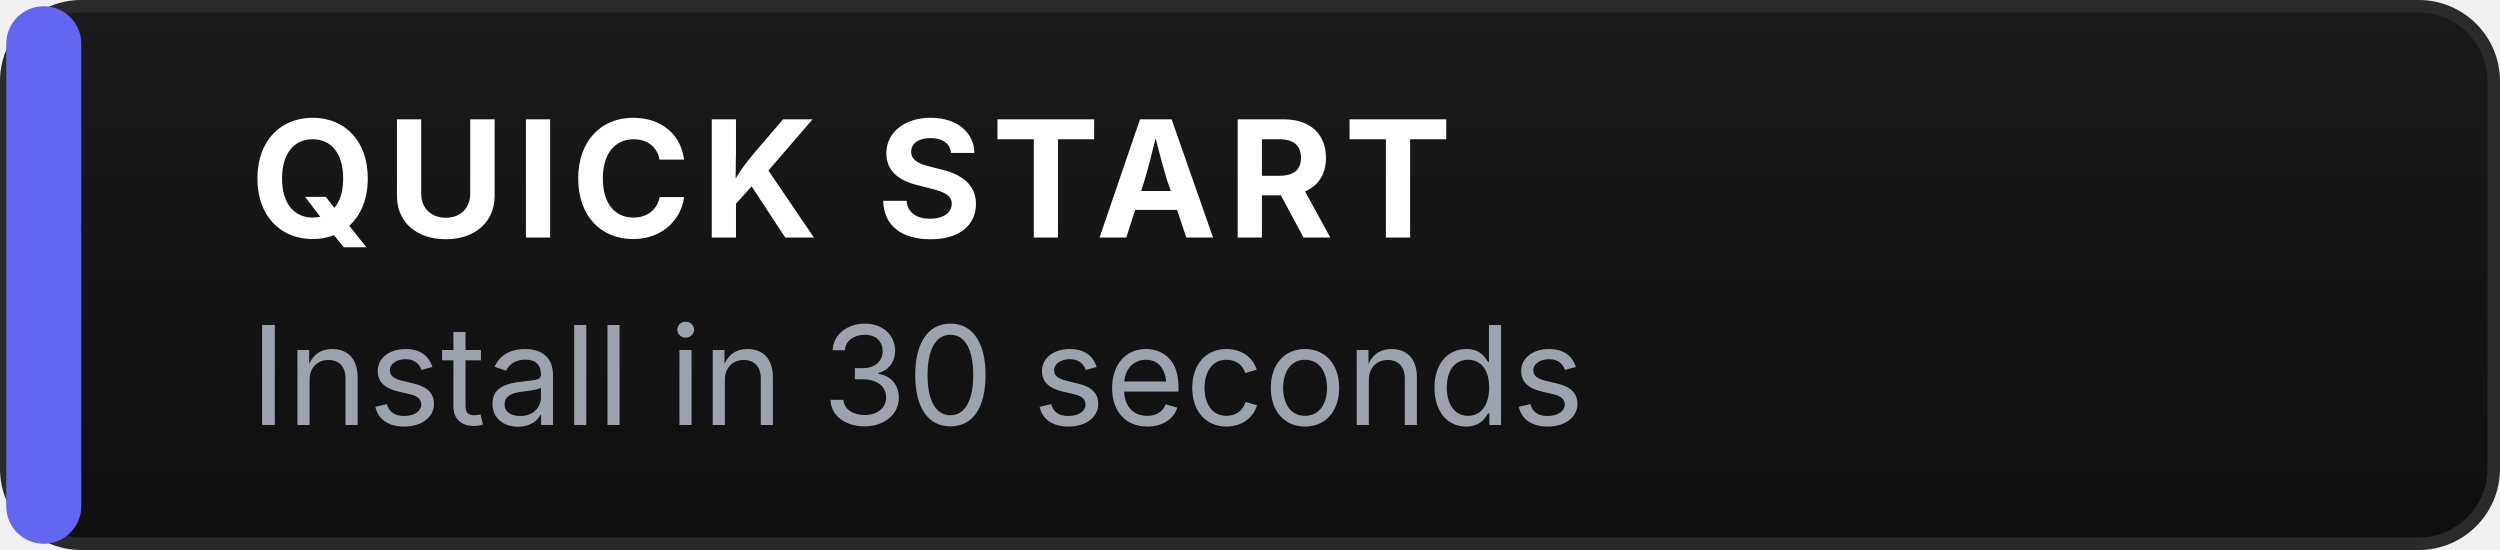
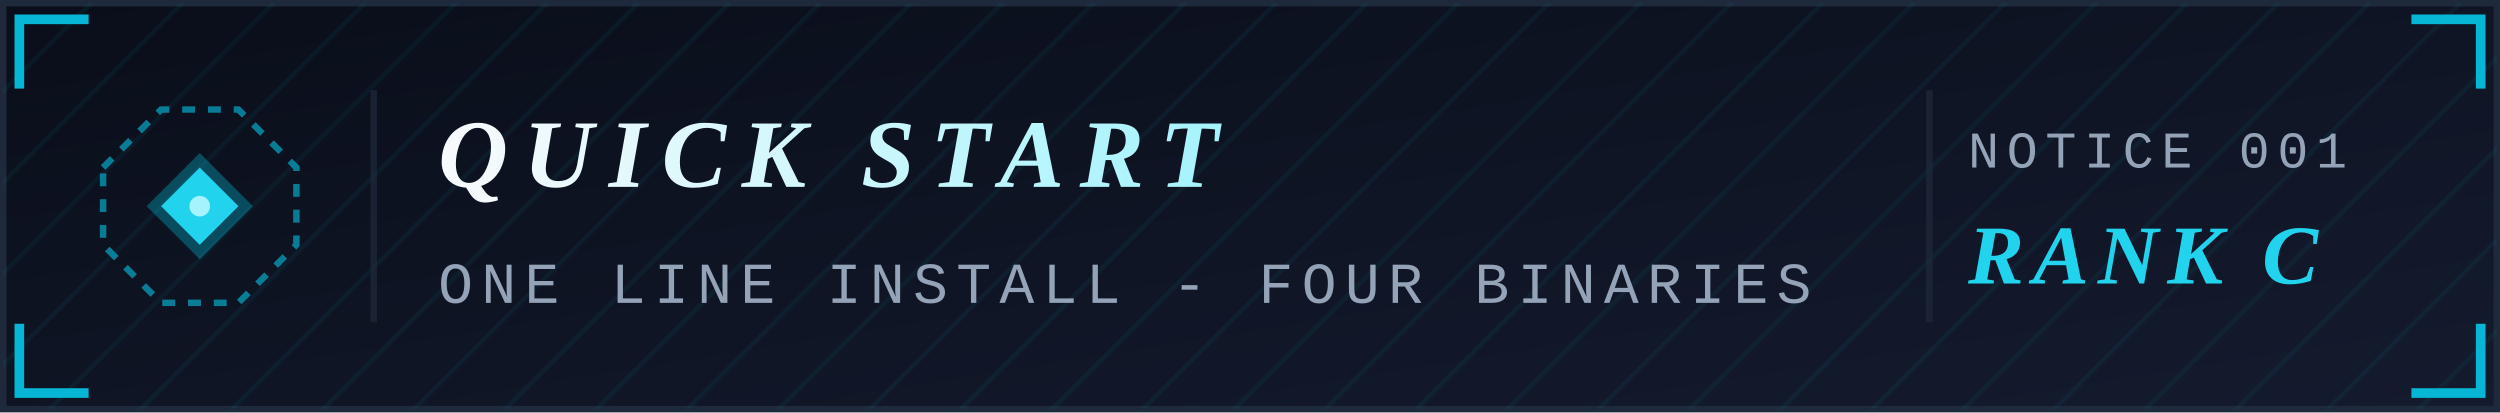
- <svg xmlns="http://www.w3.org/2000/svg" width="200" height="44" viewBox="0 0 200 44">
+ <svg xmlns="http://www.w3.org/2000/svg" width="388" height="64" viewBox="0 0 388 64">
  <defs>
-     <linearGradient id="bg" x1="0" y1="0" x2="0" y2="1">
-       <stop offset="0" stop-color="#1A1A1A" />
-       <stop offset="1" stop-color="#0F0F0F" />
+     <linearGradient id="bg" x1="0" y1="0" x2="1" y2="1">
+       <stop offset="0" stop-color="#0A0E1A" />
+       <stop offset="1" stop-color="#141B2E" />
    </linearGradient>
+     <linearGradient id="titleGrad" x1="0" y1="0" x2="1" y2="0">
+       <stop offset="0" stop-color="#F8FAFC" />
+       <stop offset="1" stop-color="#A5F3FC" />
+     </linearGradient>
+     <linearGradient id="shim" x1="0" y1="0" x2="1" y2="0">
+       <stop offset="0" stop-color="#06B6D4" stop-opacity="0" />
+       <stop offset="0.5" stop-color="#22D3EE" stop-opacity="0.9" />
+       <stop offset="1" stop-color="#06B6D4" stop-opacity="0" />
+     </linearGradient>
+     <pattern id="grid" patternUnits="userSpaceOnUse" width="10" height="10" patternTransform="rotate(45)">
+       <line x1="0" y1="0" x2="0" y2="10" stroke="#06B6D4" stroke-width="1.4" opacity="0.06" />
+     </pattern>
  </defs>
-   <rect x="0.5" y="0.5" width="199" height="43" rx="6" ry="6" fill="url(#bg)" stroke="#2A2A2A" />
-   <rect x="0.5" y="0.5" width="6" height="43" rx="3" ry="3" fill="#6366F1" />
-   <text x="20" y="19" font-family="-apple-system, BlinkMacSystemFont, 'Segoe UI', sans-serif" font-size="13" font-weight="700" letter-spacing="0.8" fill="#FFFFFF">QUICK START</text>
-   <text x="20" y="34" font-family="-apple-system, BlinkMacSystemFont, 'Segoe UI', sans-serif" font-size="11" font-weight="400" fill="#9CA3AF">Install in 30 seconds</text>
+   <rect x="0.5" y="0.5" width="387" height="63" fill="url(#bg)" stroke="#1E293B" />
+   <rect x="0.5" y="0.5" width="387" height="63" fill="url(#grid)" />
+   <path d="M 3 13 L 3 3 L 13 3" stroke="#06B6D4" stroke-width="1.5" fill="none" stroke-linecap="square" />
+   <path d="M 375 3 L 385 3 L 385 13" stroke="#06B6D4" stroke-width="1.5" fill="none" stroke-linecap="square" />
+   <path d="M 3 51 L 3 61 L 13 61" stroke="#06B6D4" stroke-width="1.5" fill="none" stroke-linecap="square" />
+   <path d="M 375 61 L 385 61 L 385 51" stroke="#06B6D4" stroke-width="1.5" fill="none" stroke-linecap="square" />
+   <g transform="translate(31.0 32.0)">
+     <polygon points="-15,-6.0 -6.0,-15 6.0,-15 15,-6.0 15,6.0 6.0,15 -6.0,15 -15,6.0" fill="none" stroke="#06B6D4" stroke-width="1" stroke-dasharray="2 2" opacity="0.65" />
+     <polygon points="0,-8.25 8.25,0 0,8.25 -8.25,0" fill="#06B6D4" opacity="0.35" />
+     <polygon points="0,-6.0 6.0,0 0,6.0 -6.0,0" fill="#22D3EE" />
+     <circle cx="0" cy="0" r="1.6" fill="#A5F3FC" />
+   </g>
+   <line x1="58" y1="14" x2="58" y2="50" stroke="#1E293B" stroke-width="1" opacity="0.7" />
+   <text x="68" y="29" font-family="Georgia, 'Crimson Text', 'Times New Roman', serif" font-size="15" font-weight="700" font-style="italic" letter-spacing="2.4" fill="url(#titleGrad)">QUICK START</text>
+   <text x="68" y="47" font-family="'SF Mono', Menlo, Consolas, 'Courier New', monospace" font-size="9" letter-spacing="1.3" fill="#94A3B8">ONE LINE INSTALL - FOUR BINARIES</text>
+   <line x1="299.44" y1="14" x2="299.44" y2="50" stroke="#1E293B" stroke-width="1" opacity="0.7" />
+   <text x="305.44" y="26" font-family="'SF Mono', Menlo, Consolas, 'Courier New', monospace" font-size="8" letter-spacing="1.2" fill="#94A3B8">NOTICE 001</text>
+   <text x="305.44" y="44" font-family="Georgia, 'Crimson Text', 'Times New Roman', serif" font-size="13" font-weight="700" font-style="italic" letter-spacing="1.4" fill="#22D3EE">RANK C</text>
+   <line x1="14" y1="60" x2="374" y2="60" stroke="url(#shim)" stroke-width="1" />
</svg>
